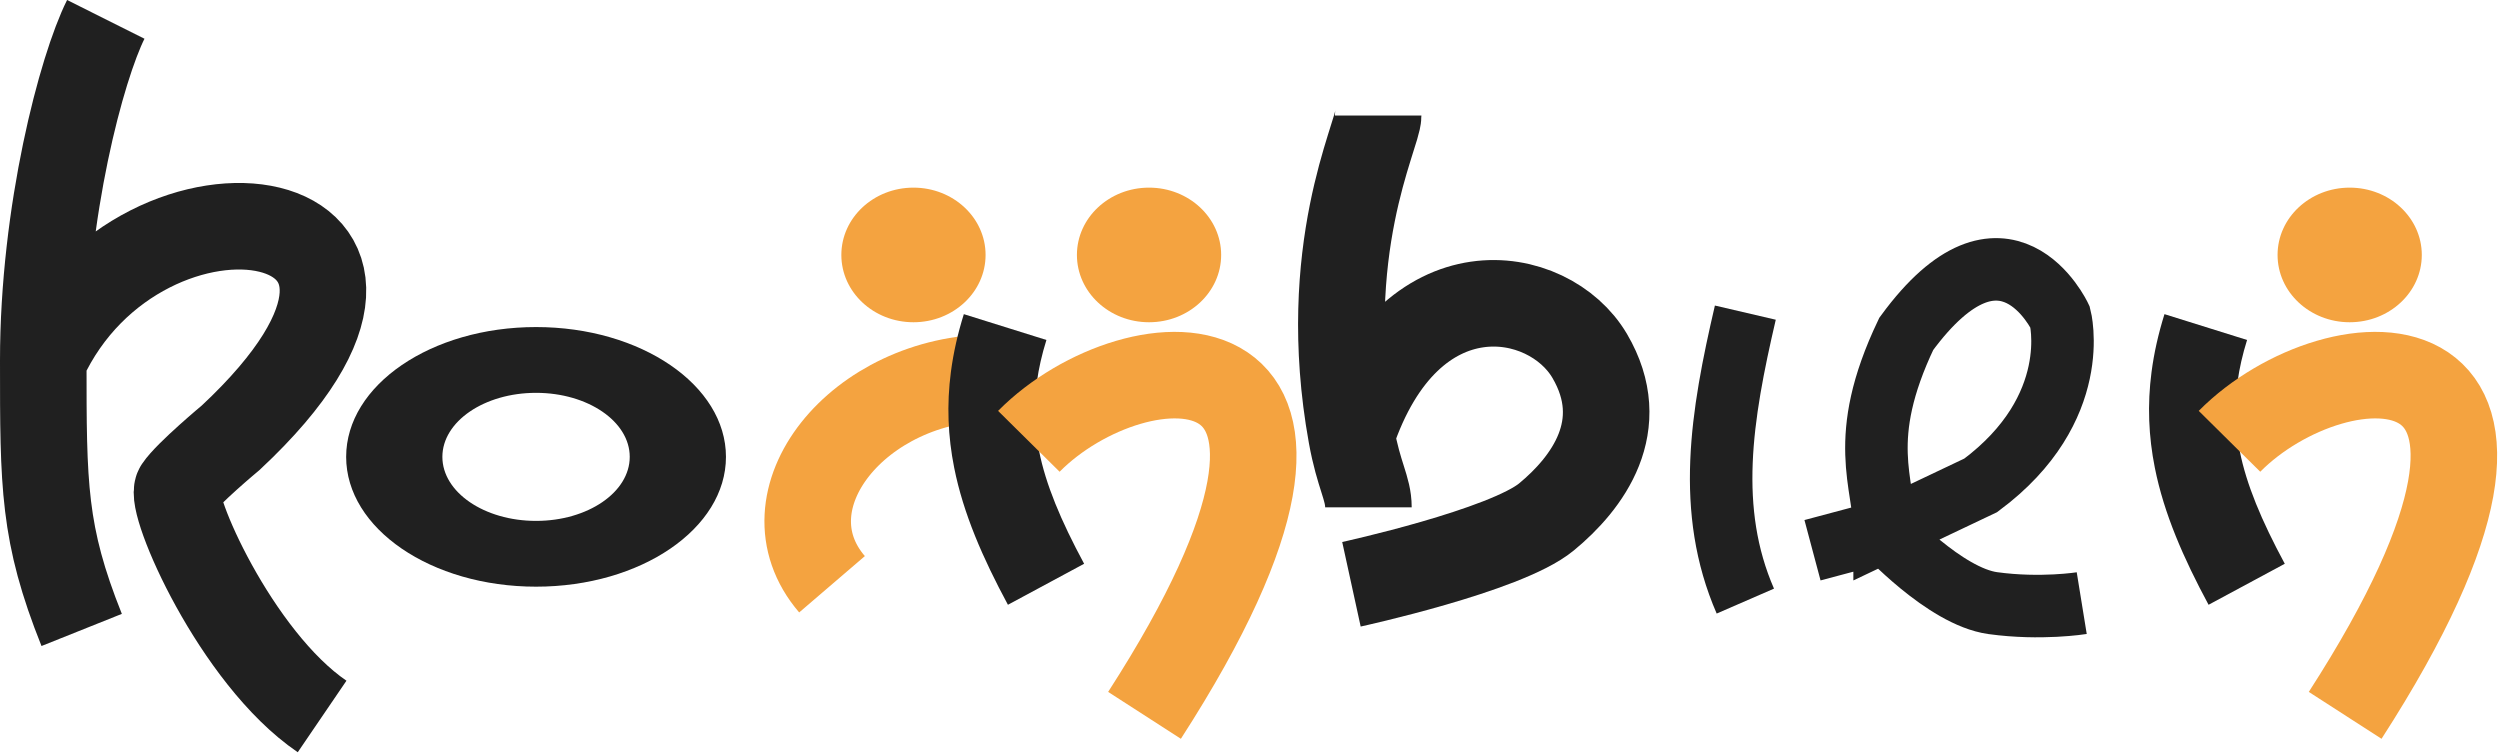
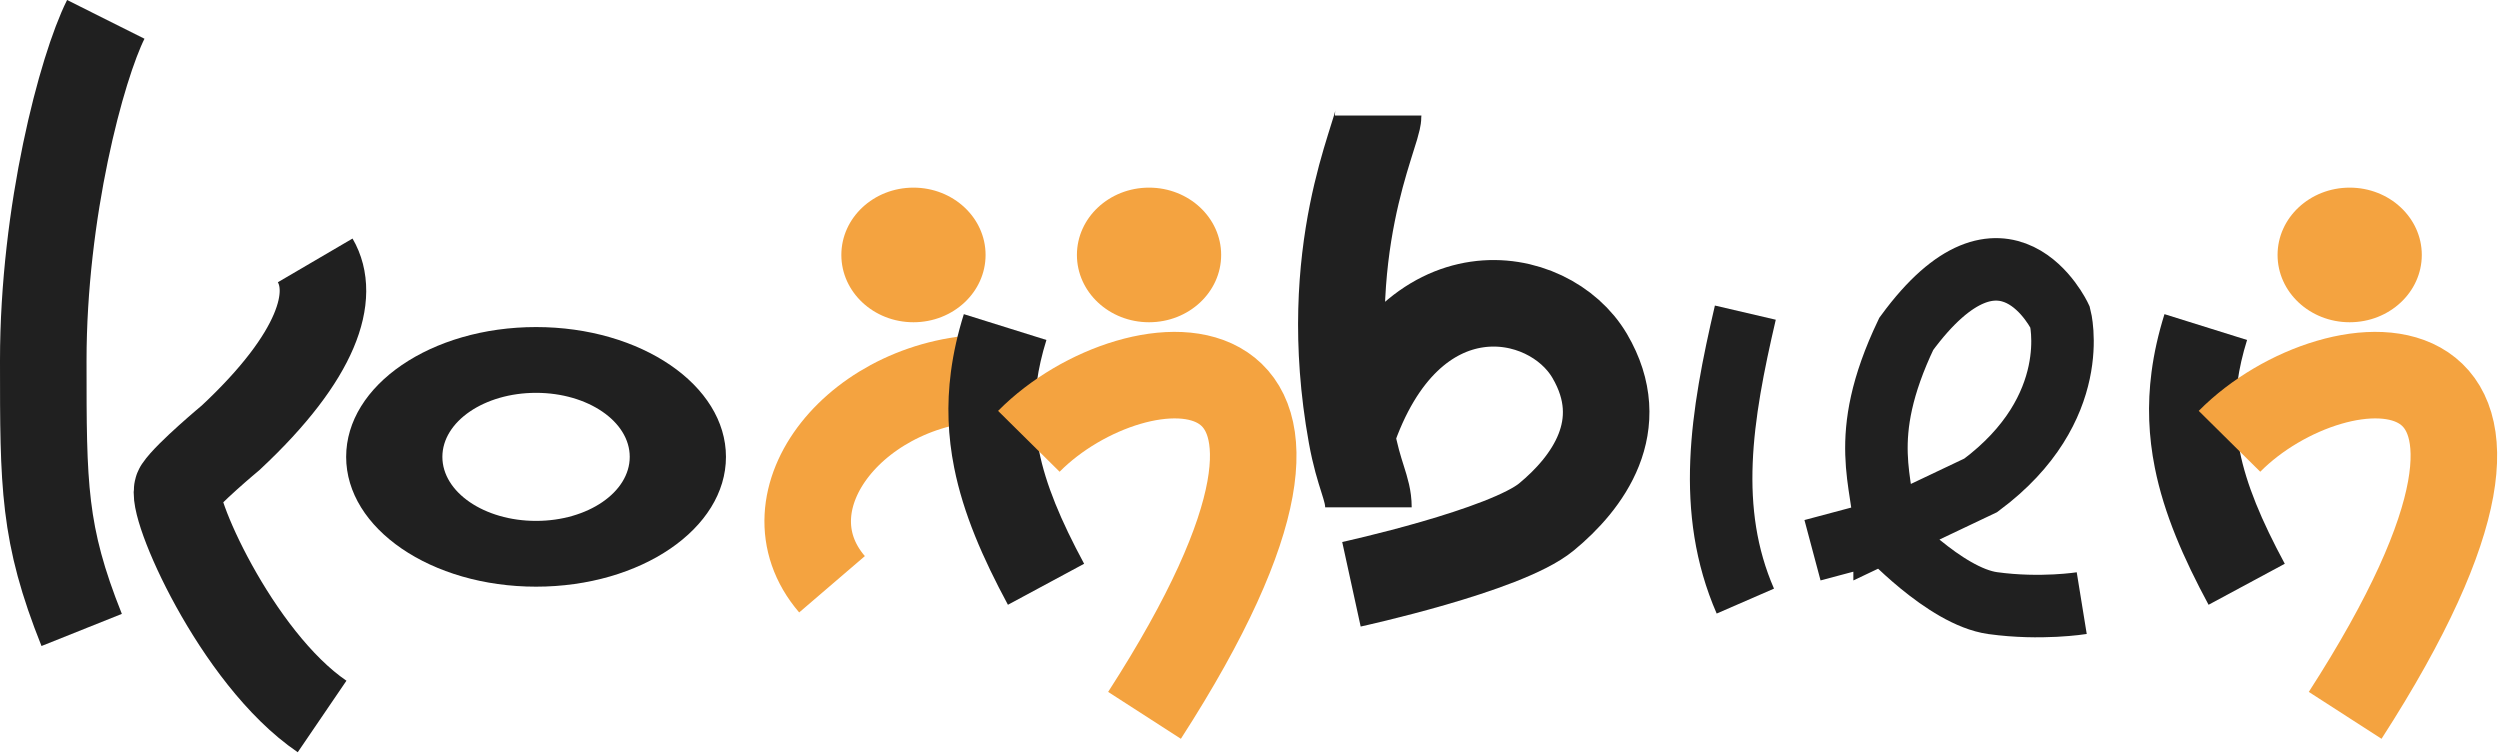
<svg xmlns="http://www.w3.org/2000/svg" width="520" height="157" viewBox="0 0 520 157" fill="none">
  <path d="M377 114.449L392 110.45M392 110.45L412 100.95C433.5 84.95 428.5 65.95 428.5 65.95C428.5 65.95 417 41.45 396.5 69.45C386 91.45 392 100.451 392 110.45ZM392 110.45C392 110.45 404.5 124.071 414.5 125.45C424.5 126.829 433 125.45 433 125.45" stroke="#202020" stroke-width="13" />
  <path d="M363.03 125.028C354.814 106.138 358.022 86.528 363.03 65.028" stroke="#202020" stroke-width="13" />
  <path d="M284.632 105.528C284.632 101.528 282.634 99.028 281.1 90.528C274.156 52.028 286.656 28.028 286.656 24.028M281.1 90.528C293.156 54.528 322.137 59.528 330.656 74.028C339.175 88.528 330.156 100.528 321.656 107.528C313.156 114.528 281.1 121.528 281.1 121.528" stroke="#202020" stroke-width="18" />
-   <path d="M16.988 131.028C8.99 111.028 9 101.028 9 75.028M22.003 4.028C16.997 14.028 8.999 44.028 9 75.028M9 75.028C29.5 30.528 101 41.528 48.005 91.028C48.005 91.028 38.996 98.528 36.997 101.528C34.997 104.528 49.026 136.791 66.997 149.028" stroke="#202020" stroke-width="18" />
+   <path d="M22.003 4.028C16.997 14.028 8.999 44.028 9 75.028C9 101.028 8.99 111.028 16.988 131.028" stroke="#202020" stroke-width="18" />
+   <path d="M65.56 54.163C69.776 61.365 66.353 73.889 48.003 91.028C48.003 91.028 38.995 98.528 36.995 101.528C34.995 104.528 49.024 136.791 66.995 149.028" stroke="#202020" stroke-width="18" />
  <path d="M206.71 78.528C178.559 78.528 158.05 104.028 173.059 121.528" stroke="#F4A340" stroke-width="18" />
  <path d="M151 95.028C151 109.94 133.315 122.028 111.5 122.028C89.685 122.028 72 109.94 72 95.028C72 80.117 89.685 68.028 111.5 68.028C133.315 68.028 151 80.117 151 95.028ZM92.015 95.028C92.015 102.384 100.739 108.347 111.5 108.347C122.261 108.347 130.985 102.384 130.985 95.028C130.985 87.673 122.261 81.71 111.5 81.71C100.739 81.71 92.015 87.673 92.015 95.028Z" fill="#202020" />
  <ellipse cx="190" cy="53.028" rx="15" ry="14" fill="#F4A340" />
  <ellipse cx="239" cy="53.028" rx="15" ry="14" fill="#F4A340" />
  <path d="M217.656 70.714C216.701 73.771 216.061 76.628 215.685 79.343C212.952 81.251 210.393 83.384 208.103 85.698L216.091 93.603C216.102 93.658 216.112 93.714 216.123 93.77C217.52 100.779 220.617 108.195 225.498 117.263L209.649 125.794C204.417 116.075 200.374 106.842 198.47 97.287C197.174 90.781 196.889 84.231 197.786 77.362C198.302 73.419 199.199 69.43 200.477 65.343L217.656 70.714Z" fill="#202020" />
  <path d="M214 91.792C236.261 69.292 291.558 65.792 238.058 148.792" stroke="#F4A340" stroke-width="18" />
  <ellipse cx="488.734" cy="53.028" rx="15" ry="14" fill="#F4A340" />
  <path d="M467.391 70.714C466.435 73.771 465.795 76.628 465.419 79.343C462.686 81.251 460.127 83.384 457.837 85.698L465.825 93.603C465.836 93.658 465.847 93.714 465.858 93.77C467.254 100.779 470.352 108.195 475.233 117.263L459.383 125.794C454.151 116.075 450.108 106.842 448.204 97.287C446.908 90.781 446.623 84.231 447.521 77.362C448.036 73.419 448.933 69.43 450.211 65.343L467.391 70.714Z" fill="#202020" />
  <path d="M463.734 91.792C485.996 69.292 541.293 65.792 487.793 148.792" stroke="#F4A340" stroke-width="18" />
</svg>
